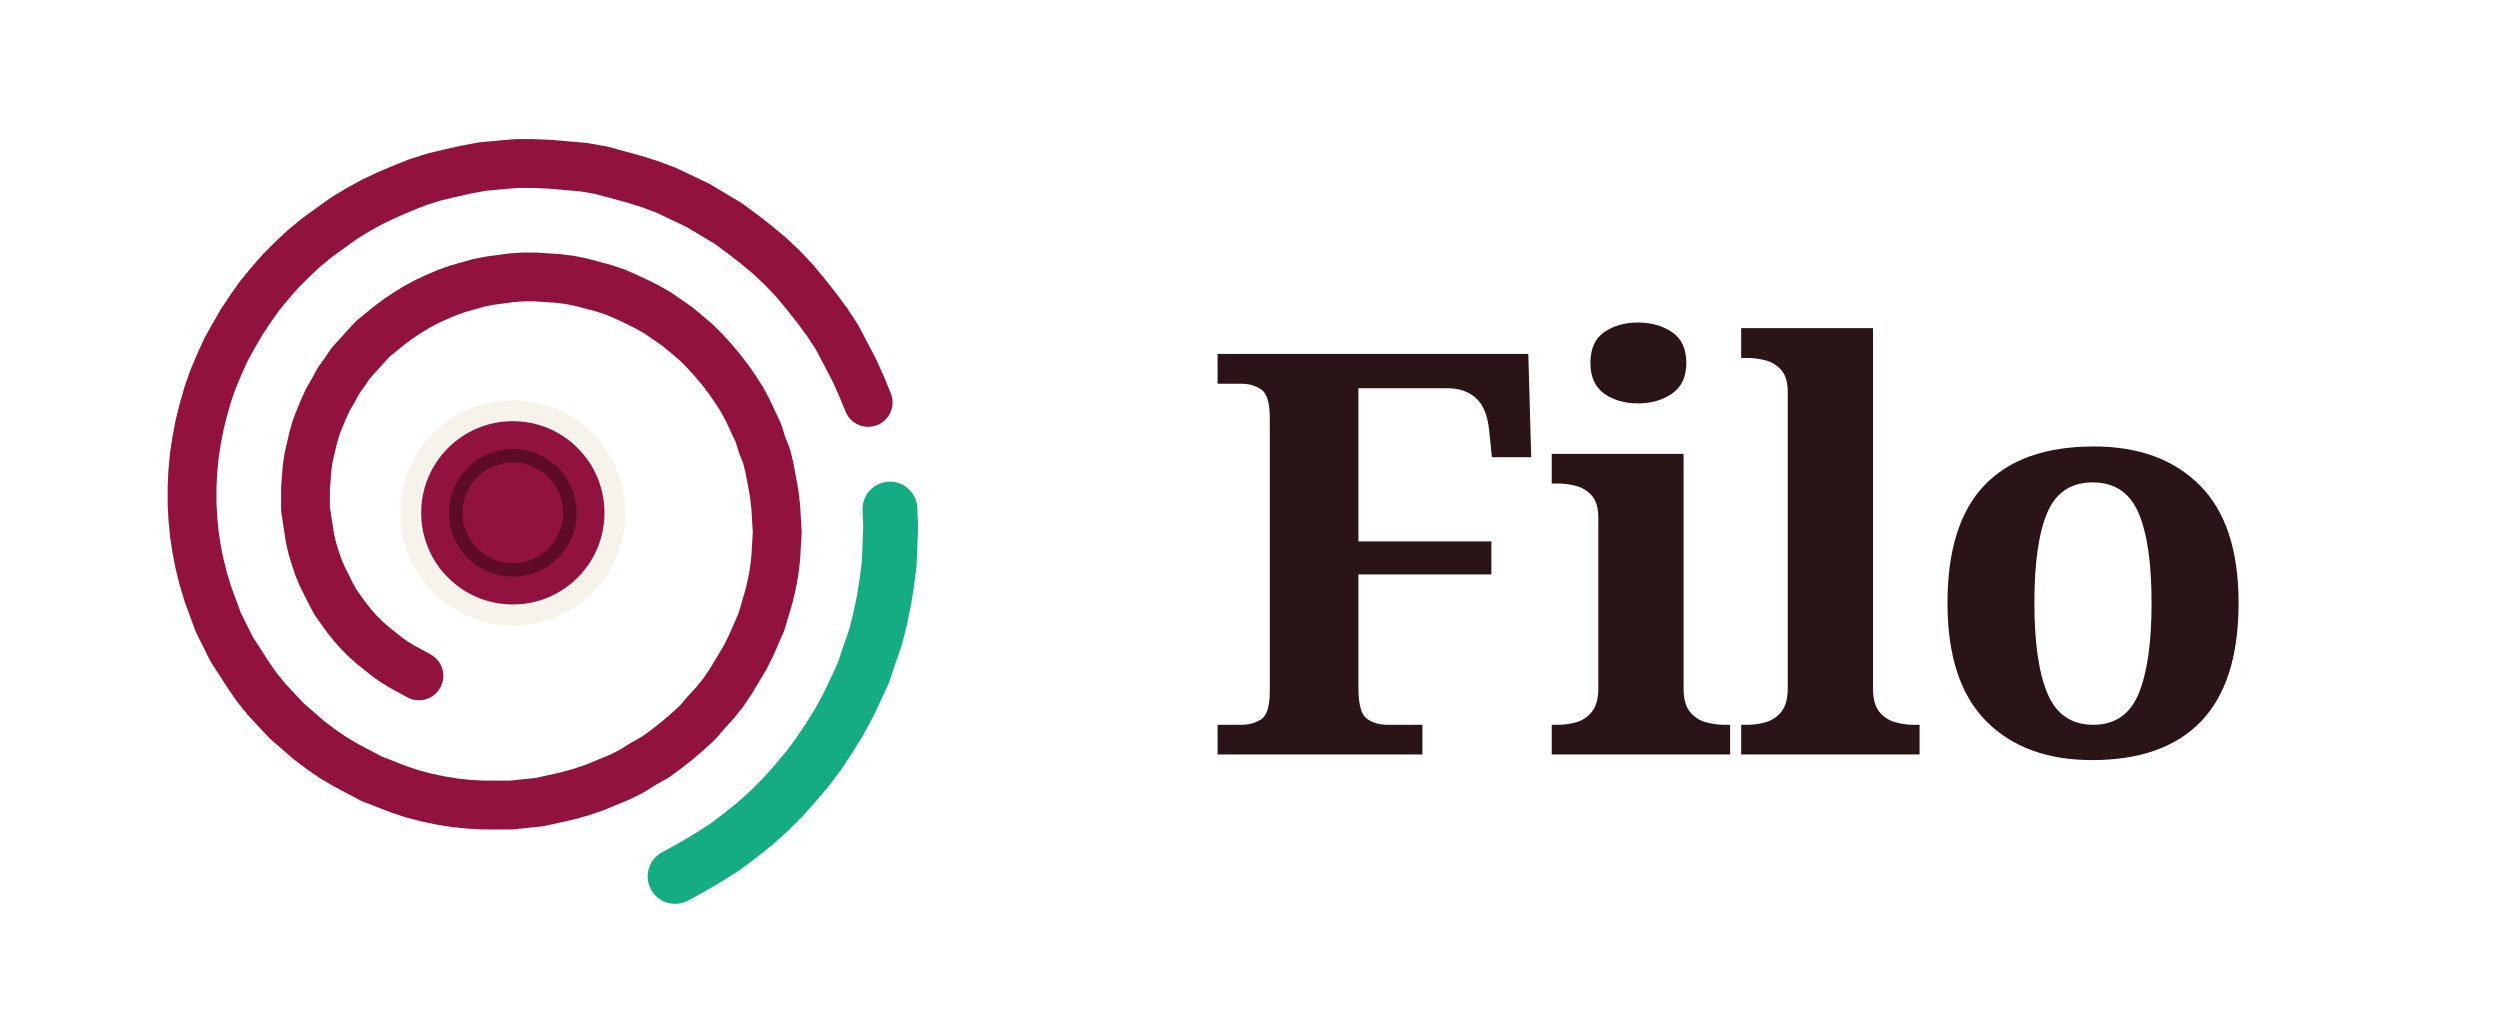
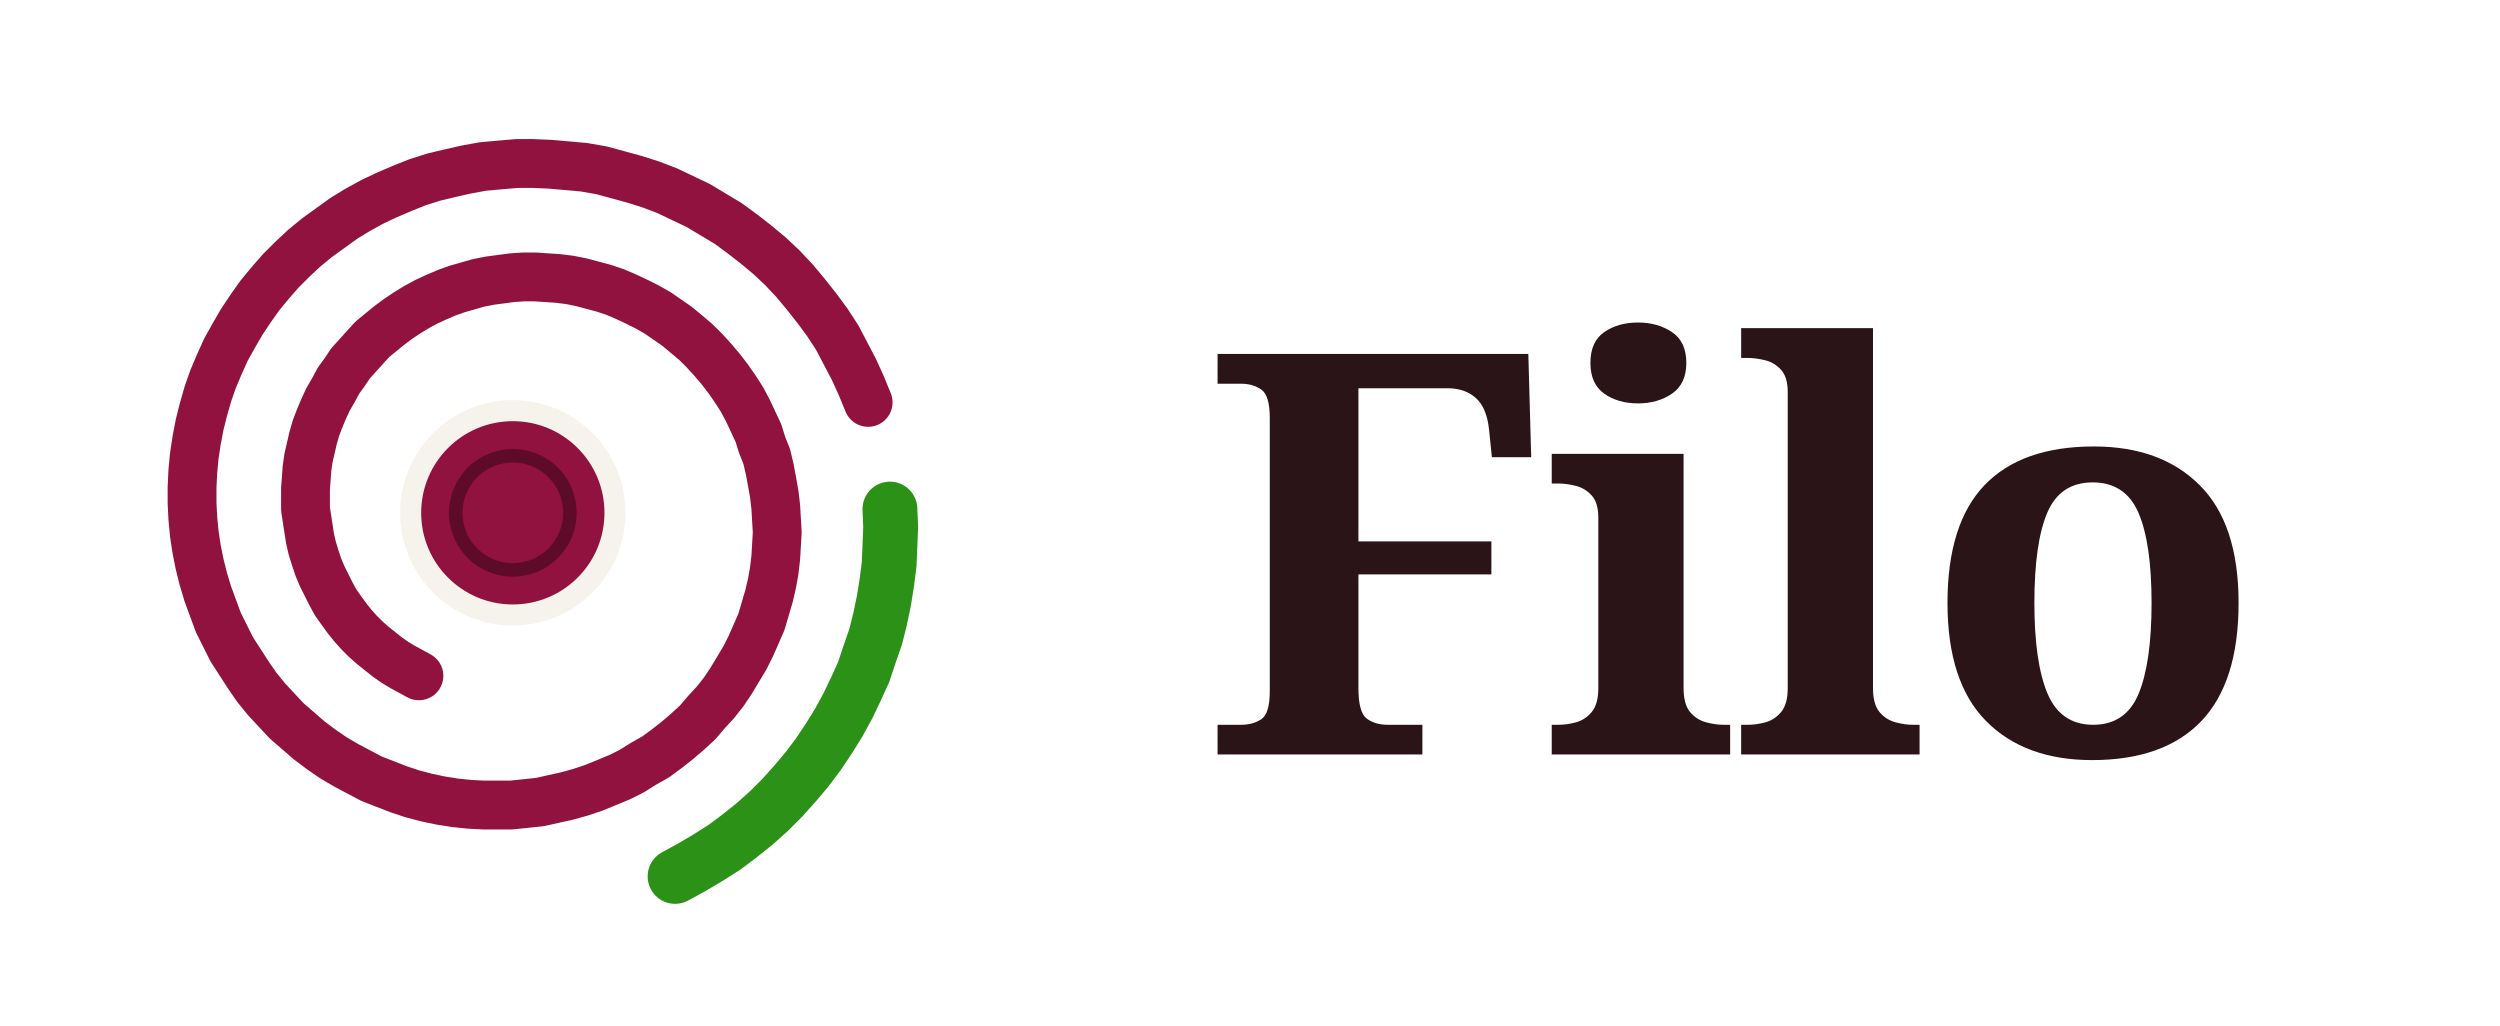
<svg xmlns="http://www.w3.org/2000/svg" viewBox="0 0 312 128" fill="none">
-   <style>.pri{stroke:#91123f}.warm{stroke:#15ab83}.hub{fill:#91123f}.ring{stroke:#3a0619}.halo{fill:#f6f3ec}.wm{fill:#2a1418}.dot{fill:#15ab83}@media(prefers-color-scheme:dark){.pri{stroke:#fb6188}.warm{stroke:#62fecb}.hub{fill:#fb6188}.ring{stroke:#2a0d15}.halo{fill:#121012}.wm{fill:#f3e5e8}.dot{fill:#62fecb}}</style>
+   <style>.pri{stroke:#91123f}.warm{stroke:#2b9217}.hub{fill:#91123f}.ring{stroke:#3a0619}.halo{fill:#f6f3ec}.wm{fill:#2a1418}.dot{fill:#2b9217}@media(prefers-color-scheme:dark){.pri{stroke:#fb6188}.warm{stroke:#83e773}.hub{fill:#fb6188}.ring{stroke:#2a0d15}.halo{fill:#121012}.wm{fill:#f3e5e8}.dot{fill:#83e773}}</style>
  <g transform="translate(4 4) scale(0.9375)">
    <path d="M51.5 85.7 L50.4 85.1 L49.3 84.5 L48.3 83.9 L47.3 83.2 L46.3 82.4 L45.3 81.6 L44.4 80.8 L43.5 79.9 L42.7 79.0 L41.9 78.0 L41.1 76.9 L40.4 75.9 L39.8 74.8 L39.2 73.6 L38.6 72.4 L38.1 71.2 L37.7 70.0 L37.3 68.7 L37.0 67.4 L36.8 66.1 L36.6 64.8 L36.4 63.5 L36.4 62.2 L36.4 60.8 L36.5 59.5 L36.6 58.1 L36.8 56.7 L37.1 55.4 L37.4 54.1 L37.8 52.7 L38.3 51.4 L38.8 50.2 L39.4 48.9 L40.1 47.7 L40.8 46.4 L41.6 45.3 L42.4 44.1 L43.4 43.0 L44.3 42.0 L45.3 40.9 L46.4 40.0 L47.5 39.1 L48.7 38.2 L49.9 37.4 L51.2 36.6 L52.5 35.9 L53.8 35.3 L55.2 34.7 L56.6 34.2 L58.0 33.8 L59.4 33.4 L60.9 33.1 L62.4 32.9 L63.9 32.7 L65.4 32.6 L67.0 32.6 L68.5 32.7 L70.0 32.8 L71.6 33.0 L73.1 33.3 L74.6 33.7 L76.1 34.1 L77.6 34.6 L79.0 35.2 L80.5 35.9 L81.9 36.6 L83.3 37.4 L84.6 38.3 L85.9 39.2 L87.1 40.2 L88.4 41.3 L89.5 42.4 L90.6 43.6 L91.7 44.9 L92.7 46.2 L93.6 47.5 L94.5 48.9 L95.3 50.4 L96.0 51.9 L96.7 53.4 L97.2 55.0 L97.8 56.5 L98.2 58.2 L98.5 59.8 L98.8 61.5 L99.0 63.2 L99.1 64.9 L99.2 66.6 L99.1 68.3 L99.0 70.0 L98.8 71.7 L98.5 73.4 L98.1 75.1 L97.6 76.8 L97.1 78.5 L96.4 80.1 L95.7 81.7 L94.9 83.3 L94.0 84.8 L93.1 86.3 L92.1 87.8 L91.0 89.2 L89.8 90.5 L88.6 91.9 L87.3 93.1 L85.9 94.3 L84.5 95.4 L83.0 96.5 L81.4 97.4 L79.8 98.4 L78.2 99.2 L76.5 99.9 L74.8 100.6 L73.0 101.2 L71.2 101.7 L69.4 102.1 L67.6 102.5 L65.7 102.7 L63.8 102.9 L62.0 102.9 L60.1 102.9 L58.2 102.8 L56.3 102.6 L54.4 102.3 L52.5 101.9 L50.6 101.4 L48.8 100.8 L47.0 100.1 L45.2 99.4 L43.5 98.5 L41.8 97.6 L40.1 96.6 L38.5 95.5 L36.9 94.3 L35.4 93.0 L33.9 91.7 L32.5 90.2 L31.2 88.8 L29.9 87.2 L28.8 85.6 L27.7 83.9 L26.6 82.2 L25.7 80.4 L24.8 78.6 L24.1 76.7 L23.4 74.8 L22.8 72.8 L22.3 70.8 L21.9 68.8 L21.6 66.8 L21.4 64.7 L21.3 62.7 L21.3 60.6 L21.4 58.5 L21.6 56.4 L21.9 54.4 L22.3 52.3 L22.8 50.3 L23.4 48.2 L24.1 46.2 L24.9 44.3 L25.8 42.3 L26.8 40.5 L27.9 38.6 L29.1 36.8 L30.3 35.1 L31.7 33.4 L33.1 31.8 L34.6 30.3 L36.2 28.8 L37.9 27.4 L39.7 26.1 L41.5 24.8 L43.3 23.7 L45.3 22.6 L47.2 21.7 L49.3 20.8 L51.3 20.0 L53.5 19.3 L55.6 18.8 L57.8 18.3 L60.0 17.9 L62.2 17.7 L64.5 17.5 L66.7 17.5 L69.0 17.6 L71.3 17.8 L73.5 18.0 L75.8 18.4 L78.0 19.0 L80.2 19.6 L82.4 20.3 L84.5 21.1 L86.6 22.1 L88.7 23.1 L90.7 24.3 L92.7 25.5 L94.6 26.9 L96.4 28.3 L98.2 29.8 L99.9 31.4 L101.5 33.1 L103.0 34.9 L104.5 36.8 L105.9 38.7 L107.2 40.7 L108.3 42.8 L109.4 44.9 L110.4 47.1 L111.3 49.3" class="pri" stroke-width="6.5" stroke-linecap="round" stroke-linejoin="round" />
    <path d="M114.2 63.5 L114.3 65.9 L114.2 68.4 L114.1 70.8 L113.8 73.2 L113.4 75.7 L112.9 78.1 L112.3 80.5 L111.5 82.8 L110.7 85.2 L109.7 87.4 L108.6 89.7 L107.4 91.9 L106.1 94.0 L104.7 96.1 L103.2 98.1 L101.6 100.0 L99.9 101.9 L98.1 103.7 L96.2 105.4 L94.2 107.0 L92.2 108.5 L90.0 109.9 L87.8 111.2 L85.6 112.4" class="warm" stroke-width="7.3" stroke-linecap="round" />
    <circle cx="64" cy="64" r="15.0" class="halo" />
    <circle cx="64" cy="64" r="12.2" class="hub" />
    <circle cx="64" cy="64" r="7.6" class="ring" fill="none" stroke-width="1.8" opacity="0.6" />
  </g>
  <text x="150" y="67" dominant-baseline="central" font-family="Fraunces,'Cormorant Garamond',Georgia,serif" font-size="70" font-weight="600" letter-spacing="-1" class="wm">Filo</text>
</svg>
